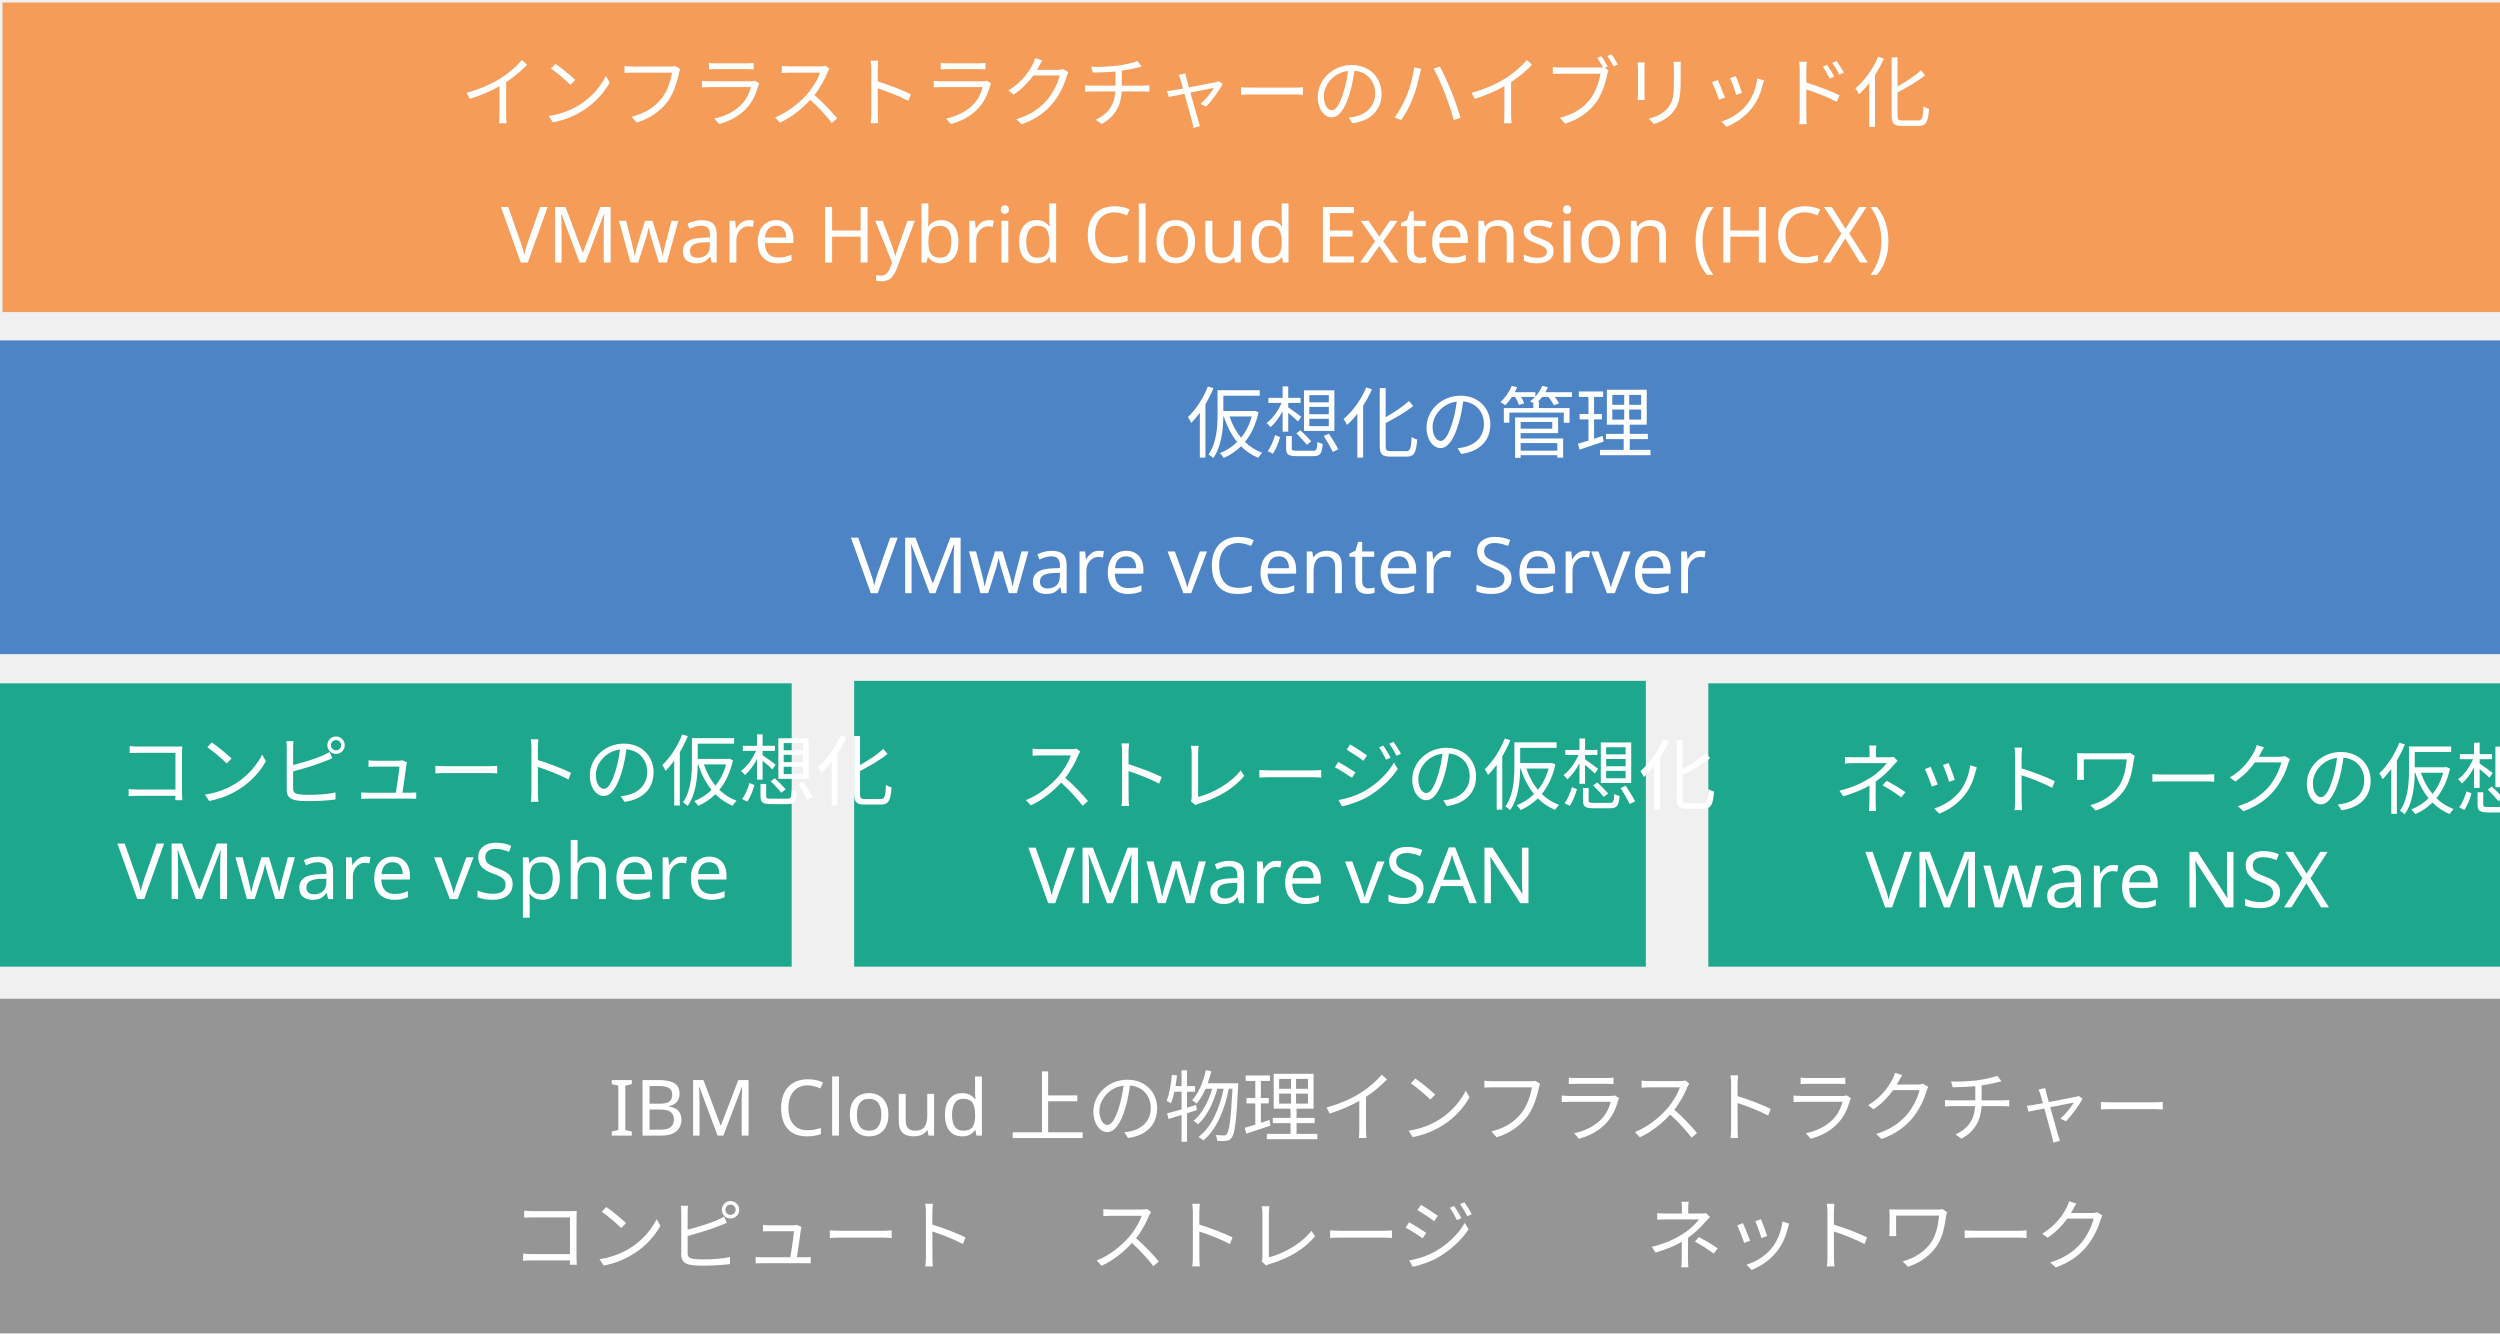
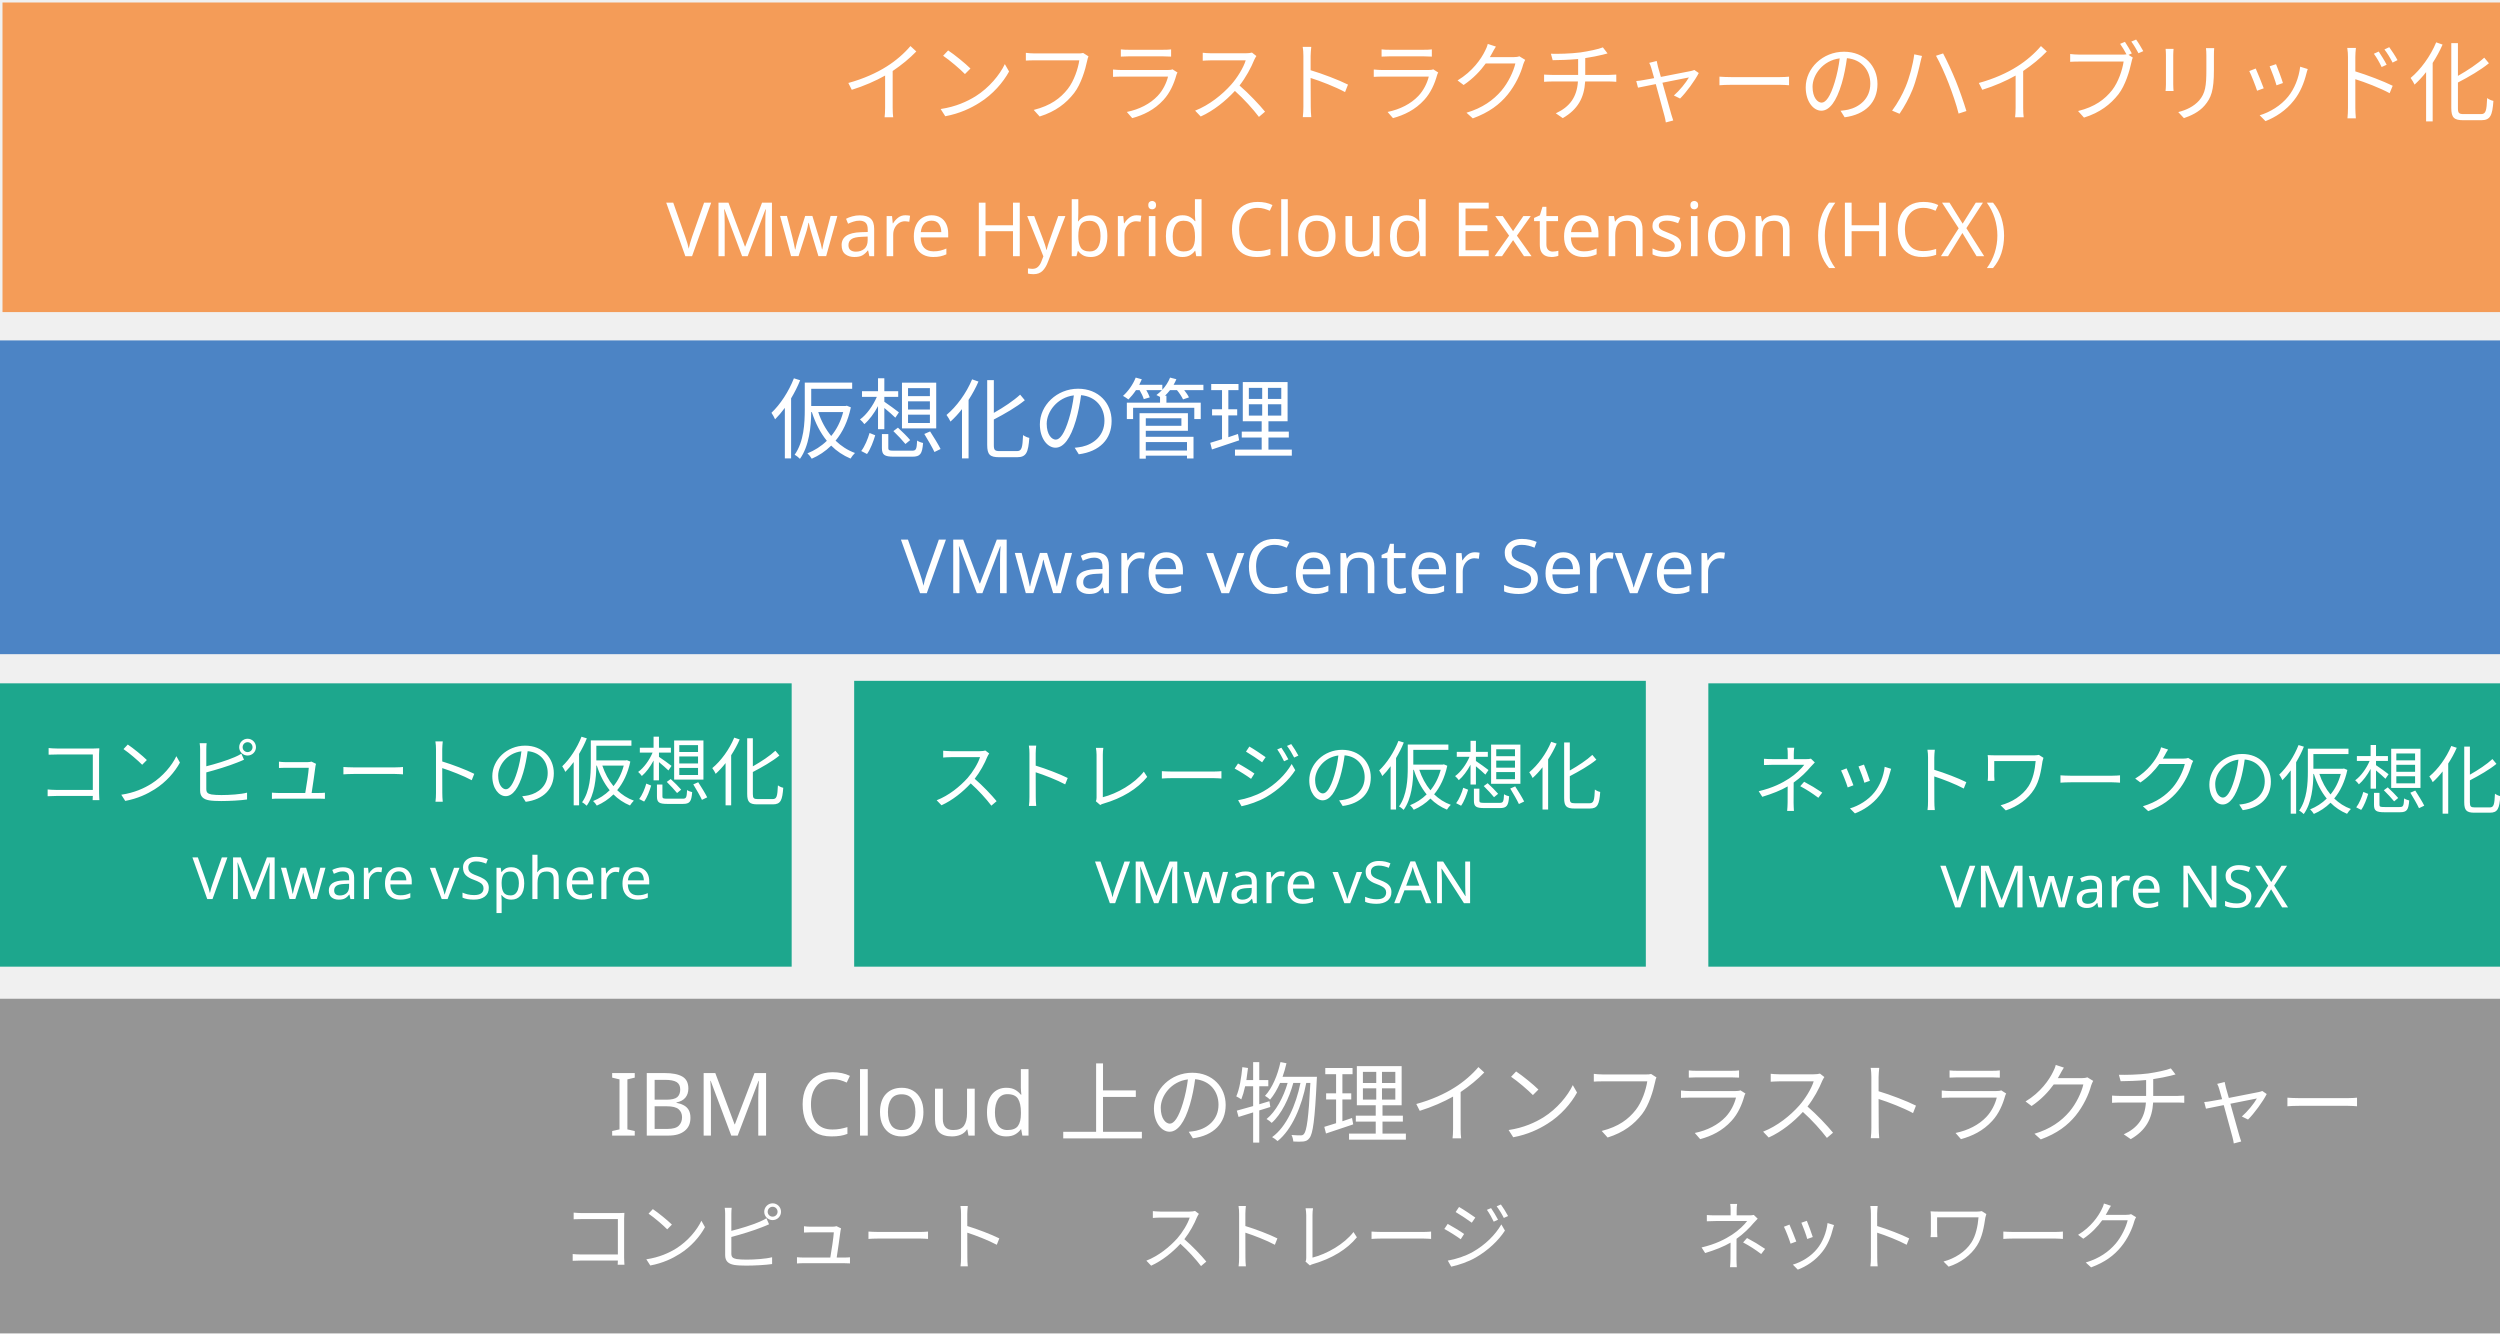
<svg xmlns="http://www.w3.org/2000/svg" version="1.1" id="Layer_1" x="0px" y="0px" viewBox="0 0 600 320" style="enable-background:new 0 0 600 320;" xml:space="preserve">
-   <defs id="defs57" />
-   <style type="text/css" id="style2">
+   <style type="text/css">
	.st0{fill:#4C84C5;}
	.st1{fill:#F49C58;}
	.st2{fill:#959595;}
	.st3{fill:#1DA78D;}
	.st4{fill:#FFFFFF;}
	.st5{font-family:'Roboto-Light';}
	.st6{font-size:21px;}
	.st7{font-size:18px;}
	.st8{font-size:14px;}
</style>
-   <rect y="81.7" class="st0" width="600" height="75.3" id="rect4" />
-   <rect x="0.6" y="0.6" class="st1" width="600" height="74.3" id="rect6" />
-   <rect y="239.7" class="st2" width="600" height="80.3" id="rect8" />
-   <rect y="164" class="st3" width="190" height="68" id="rect10" />
-   <rect x="205" y="163.4" class="st3" width="190" height="68.6" id="rect12" />
-   <rect x="410" y="164" class="st3" width="190" height="68" id="rect14" />
-   <text id="text20" style="font-style:normal;font-variant:normal;font-weight:normal;font-stretch:normal;font-size:18.667px;font-family:'MS UI Gothic';-inkscape-font-specification:'MS UI Gothic, Normal';font-variant-ligatures:normal;font-variant-caps:normal;font-variant-numeric:normal;font-feature-settings:normal;text-align:start;writing-mode:lr-tb;text-anchor:start" x="172.724" y="108.371">
-     <tspan x="172.724" y="108.371" class="st4 st5 st6" id="tspan16" style="font-style:normal;font-variant:normal;font-weight:normal;font-stretch:normal;font-size:18.667px;font-family:'MS UI Gothic';-inkscape-font-specification:'MS UI Gothic, Normal';font-variant-ligatures:normal;font-variant-caps:normal;font-variant-numeric:normal;font-feature-settings:normal;text-align:start;writing-mode:lr-tb;text-anchor:start;fill:#ffffff">　　　　　　仮想化の管理</tspan>
-     <tspan x="204.224" y="142.371" class="st4 st5 st7" id="tspan18" style="font-style:normal;font-variant:normal;font-weight:normal;font-stretch:normal;font-size:18.667px;font-family:'MS UI Gothic';-inkscape-font-specification:'MS UI Gothic, Normal';font-variant-ligatures:normal;font-variant-caps:normal;font-variant-numeric:normal;font-feature-settings:normal;text-align:start;writing-mode:lr-tb;text-anchor:start;fill:#ffffff">VMware vCenter Server       </tspan>
-     <tspan x="204.224" y="142.371" class="st4 st5 st7" style="font-style:normal;font-variant:normal;font-weight:normal;font-stretch:normal;font-size:18.667px;font-family:'MS UI Gothic';-inkscape-font-specification:'MS UI Gothic, Normal';font-variant-ligatures:normal;font-variant-caps:normal;font-variant-numeric:normal;font-feature-settings:normal;text-align:start;writing-mode:lr-tb;text-anchor:start;fill:#ffffff" id="tspan4536" />
+   <rect y="81.7" class="st0" width="600" height="75.3" />
+   <rect x="0.6" y="0.6" class="st1" width="600" height="74.3" />
+   <rect y="239.7" class="st2" width="600" height="80.3" />
+   <rect y="164" class="st3" width="190" height="68" />
+   <rect x="205" y="163.4" class="st3" width="190" height="68.6" />
+   <rect x="410" y="164" class="st3" width="190" height="68" />
+   <text transform="matrix(1 0 0 1 184.7242 108.3711)">
+     <tspan x="0" y="0" class="st4 st5 st6">仮想化の管理</tspan>
+     <tspan x="31.5" y="34" class="st4 st5 st7">VMware vCenter Server</tspan>
  </text>
-   <text id="text26" style="font-style:normal;font-variant:normal;font-weight:normal;font-stretch:normal;font-size:18.667px;font-family:'MS UI Gothic';-inkscape-font-specification:'MS UI Gothic, Normal';font-variant-ligatures:normal;font-variant-caps:normal;font-variant-numeric:normal;font-feature-settings:normal;text-align:start;writing-mode:lr-tb;text-anchor:start" x="-9.425" y="191.875">
-     <tspan x="-9.425" y="191.875" class="st4 st5 st7" id="tspan22" style="font-style:normal;font-variant:normal;font-weight:normal;font-stretch:normal;font-size:18.667px;font-family:'MS UI Gothic';-inkscape-font-specification:'MS UI Gothic, Normal';font-variant-ligatures:normal;font-variant-caps:normal;font-variant-numeric:normal;font-feature-settings:normal;text-align:start;writing-mode:lr-tb;text-anchor:start;fill:#ffffff">　　コンピュートの仮想化</tspan>
-     <tspan x="28.175" y="215.775" class="st4 st5 st8" id="tspan24" style="font-style:normal;font-variant:normal;font-weight:normal;font-stretch:normal;font-size:18.667px;font-family:'MS UI Gothic';-inkscape-font-specification:'MS UI Gothic, Normal';font-variant-ligatures:normal;font-variant-caps:normal;font-variant-numeric:normal;font-feature-settings:normal;text-align:start;writing-mode:lr-tb;text-anchor:start;fill:#ffffff">VMware vSphere</tspan>
+   <text transform="matrix(1 0 0 1 8.5747 191.8755)">
+     <tspan x="0" y="0" class="st4 st5 st7">コンピュートの仮想化</tspan>
+     <tspan x="37.6" y="23.9" class="st4 st5 st8">VMware vSphere</tspan>
  </text>
-   <text id="text32" style="font-style:normal;font-variant:normal;font-weight:normal;font-stretch:normal;font-size:18.667px;font-family:'MS UI Gothic';-inkscape-font-specification:'MS UI Gothic, Normal';font-variant-ligatures:normal;font-variant-caps:normal;font-variant-numeric:normal;font-feature-settings:normal;text-align:start;writing-mode:lr-tb;text-anchor:start" x="207.004" y="192.875">
-     <tspan x="207.004" y="192.875" class="st4 st5 st7" id="tspan28" style="font-style:normal;font-variant:normal;font-weight:normal;font-stretch:normal;font-size:18.667px;font-family:'MS UI Gothic';-inkscape-font-specification:'MS UI Gothic, Normal';font-variant-ligatures:normal;font-variant-caps:normal;font-variant-numeric:normal;font-feature-settings:normal;text-align:start;writing-mode:lr-tb;text-anchor:start;fill:#ffffff">　　ストレージの仮想化</tspan>
-     <tspan x="246.804" y="216.775" class="st4 st5 st8" id="tspan30" style="font-style:normal;font-variant:normal;font-weight:normal;font-stretch:normal;font-size:18.667px;font-family:'MS UI Gothic';-inkscape-font-specification:'MS UI Gothic, Normal';font-variant-ligatures:normal;font-variant-caps:normal;font-variant-numeric:normal;font-feature-settings:normal;text-align:start;writing-mode:lr-tb;text-anchor:start;fill:#ffffff">VMware vSAN</tspan>
+   <text transform="matrix(1 0 0 1 223.0037 192.8755)">
+     <tspan x="0" y="0" class="st4 st5 st7">ストレージの仮想化</tspan>
+     <tspan x="39.8" y="23.9" class="st4 st5 st8">VMware vSAN</tspan>
  </text>
-   <text id="text38" style="font-style:normal;font-variant:normal;font-weight:normal;font-stretch:normal;font-size:18.667px;font-family:'MS UI Gothic';-inkscape-font-specification:'MS UI Gothic, Normal';font-variant-ligatures:normal;font-variant-caps:normal;font-variant-numeric:normal;font-feature-settings:normal;text-align:start;writing-mode:lr-tb;text-anchor:start" x="402.666" y="193.875">
-     <tspan x="402.666" y="193.875" class="st4 st5 st7" id="tspan34" style="font-style:normal;font-variant:normal;font-weight:normal;font-stretch:normal;font-size:18.667px;font-family:'MS UI Gothic';-inkscape-font-specification:'MS UI Gothic, Normal';font-variant-ligatures:normal;font-variant-caps:normal;font-variant-numeric:normal;font-feature-settings:normal;text-align:start;writing-mode:lr-tb;text-anchor:start;fill:#ffffff">　　ネットワークの仮想化</tspan>
-     <tspan x="447.666" y="217.775" class="st4 st5 st8" id="tspan36" style="font-style:normal;font-variant:normal;font-weight:normal;font-stretch:normal;font-size:18.667px;font-family:'MS UI Gothic';-inkscape-font-specification:'MS UI Gothic, Normal';font-variant-ligatures:normal;font-variant-caps:normal;font-variant-numeric:normal;font-feature-settings:normal;text-align:start;writing-mode:lr-tb;text-anchor:start;fill:#ffffff">VMware NSX</tspan>
+   <text transform="matrix(1 0 0 1 420.666 193.8755)">
+     <tspan x="0" y="0" class="st4 st5 st7">ネットワークの仮想化</tspan>
+     <tspan x="45" y="23.9" class="st4 st5 st8">VMware NSX</tspan>
  </text>
-   <text transform="matrix(1 0 0 1 146.074 272.5371)" class="st4 st5 st6" id="text40" style="-inkscape-font-specification:'MS UI Gothic, Normal';font-family:'MS UI Gothic';font-weight:normal;font-style:normal;font-stretch:normal;font-variant:normal;font-size:18.667px;text-anchor:start;text-align:start;writing-mode:lr;font-variant-ligatures:normal;font-variant-caps:normal;font-variant-numeric:normal;font-feature-settings:normal;">IBM Cloud 上の物理インフラストラクチャー</text>
-   <text id="text46" style="font-style:normal;font-variant:normal;font-weight:normal;font-stretch:normal;font-size:18.667px;font-family:'MS UI Gothic';-inkscape-font-specification:'MS UI Gothic, Normal';font-variant-ligatures:normal;font-variant-caps:normal;font-variant-numeric:normal;font-feature-settings:normal;text-align:center;writing-mode:lr-tb;text-anchor:middle" x="294.274" y="29.013">
-     <tspan x="294.274" y="29.013" class="st4 st5 st6" id="tspan42" style="font-style:normal;font-variant:normal;font-weight:normal;font-stretch:normal;font-size:18.667px;font-family:'MS UI Gothic';-inkscape-font-specification:'MS UI Gothic, Normal';font-variant-ligatures:normal;font-variant-caps:normal;font-variant-numeric:normal;font-feature-settings:normal;text-align:center;writing-mode:lr-tb;text-anchor:middle;fill:#ffffff">インフラストラクチャーのハイブリッド化</tspan>
+   <text transform="matrix(1 0 0 1 146.074 272.5371)" class="st4 st5 st6">IBM Cloud 上の物理インフラストラクチャー</text>
+   <text transform="matrix(1 0 0 1 201.7869 27.4924)">
+     <tspan x="0" y="0" class="st4 st5 st6">インフラストラクチャーのハイブリッド化</tspan>
+     <tspan x="-41.9" y="34" class="st4 st5 st7">VMware Hybrid Cloud Extension (HCX)</tspan>
  </text>
-   <text style="font-style:normal;font-variant:normal;font-weight:normal;font-stretch:normal;font-size:18.667px;font-family:'MS UI Gothic';-inkscape-font-specification:'MS UI Gothic, Normal';font-variant-ligatures:normal;font-variant-caps:normal;font-variant-numeric:normal;font-feature-settings:normal;text-align:center;writing-mode:lr-tb;text-anchor:middle" x="336.274" y="29.013" id="text4508">
-     <tspan x="336.274" y="29.013" class="st4 st5 st6" style="font-style:normal;font-variant:normal;font-weight:normal;font-stretch:normal;font-size:18.667px;font-family:'MS UI Gothic';-inkscape-font-specification:'MS UI Gothic, Normal';font-variant-ligatures:normal;font-variant-caps:normal;font-variant-numeric:normal;font-feature-settings:normal;text-align:center;writing-mode:lr-tb;text-anchor:middle;fill:#ffffff" id="tspan4510"> </tspan>
-     <tspan x="294.374" y="63.013" class="st4 st5 st7" id="tspan44" style="font-style:normal;font-variant:normal;font-weight:normal;font-stretch:normal;font-size:18.667px;font-family:'MS UI Gothic';-inkscape-font-specification:'MS UI Gothic, Normal';font-variant-ligatures:normal;font-variant-caps:normal;font-variant-numeric:normal;font-feature-settings:normal;text-align:center;writing-mode:lr-tb;text-anchor:middle;fill:#ffffff">VMware Hybrid Cloud Extension (HCX)</tspan>
-   </text>
-   <text class="st4 st5 st7" id="text48" style="font-style:normal;font-variant:normal;font-weight:normal;font-stretch:normal;font-size:18.667px;font-family:'MS UI Gothic';-inkscape-font-specification:'MS UI Gothic, Normal';font-variant-ligatures:normal;font-variant-caps:normal;font-variant-numeric:normal;font-feature-settings:normal;text-align:start;writing-mode:lr-tb;text-anchor:start;fill:#ffffff" x="261.325" y="303.373">ストレージ</text>
-   <text class="st4 st5 st7" id="text50" style="font-style:normal;font-variant:normal;font-weight:normal;font-stretch:normal;font-size:18.667px;font-family:'MS UI Gothic';-inkscape-font-specification:'MS UI Gothic, Normal';font-variant-ligatures:normal;font-variant-caps:normal;font-variant-numeric:normal;font-feature-settings:normal;text-align:start;writing-mode:lr-tb;text-anchor:start;fill:#ffffff" x="394.955" y="303.373">ネットワーク</text>
-   <text class="st4 st5 st7" id="text52" style="font-style:normal;font-variant:normal;font-weight:normal;font-stretch:normal;font-size:18.667px;font-family:'MS UI Gothic';-inkscape-font-specification:'MS UI Gothic, Normal';font-variant-ligatures:normal;font-variant-caps:normal;font-variant-numeric:normal;font-feature-settings:normal;text-align:start;writing-mode:lr-tb;text-anchor:start;fill:#ffffff" x="122.586" y="303.373">コンピュート</text>
+   <text transform="matrix(1 0 0 1 273.3247 303.3732)" class="st4 st5 st7">ストレージ</text>
+   <text transform="matrix(1 0 0 1 406.9552 303.3732)" class="st4 st5 st7">ネットワーク</text>
+   <text transform="matrix(1 0 0 1 134.5858 303.373)" class="st4 st5 st7">コンピュート</text>
</svg>
